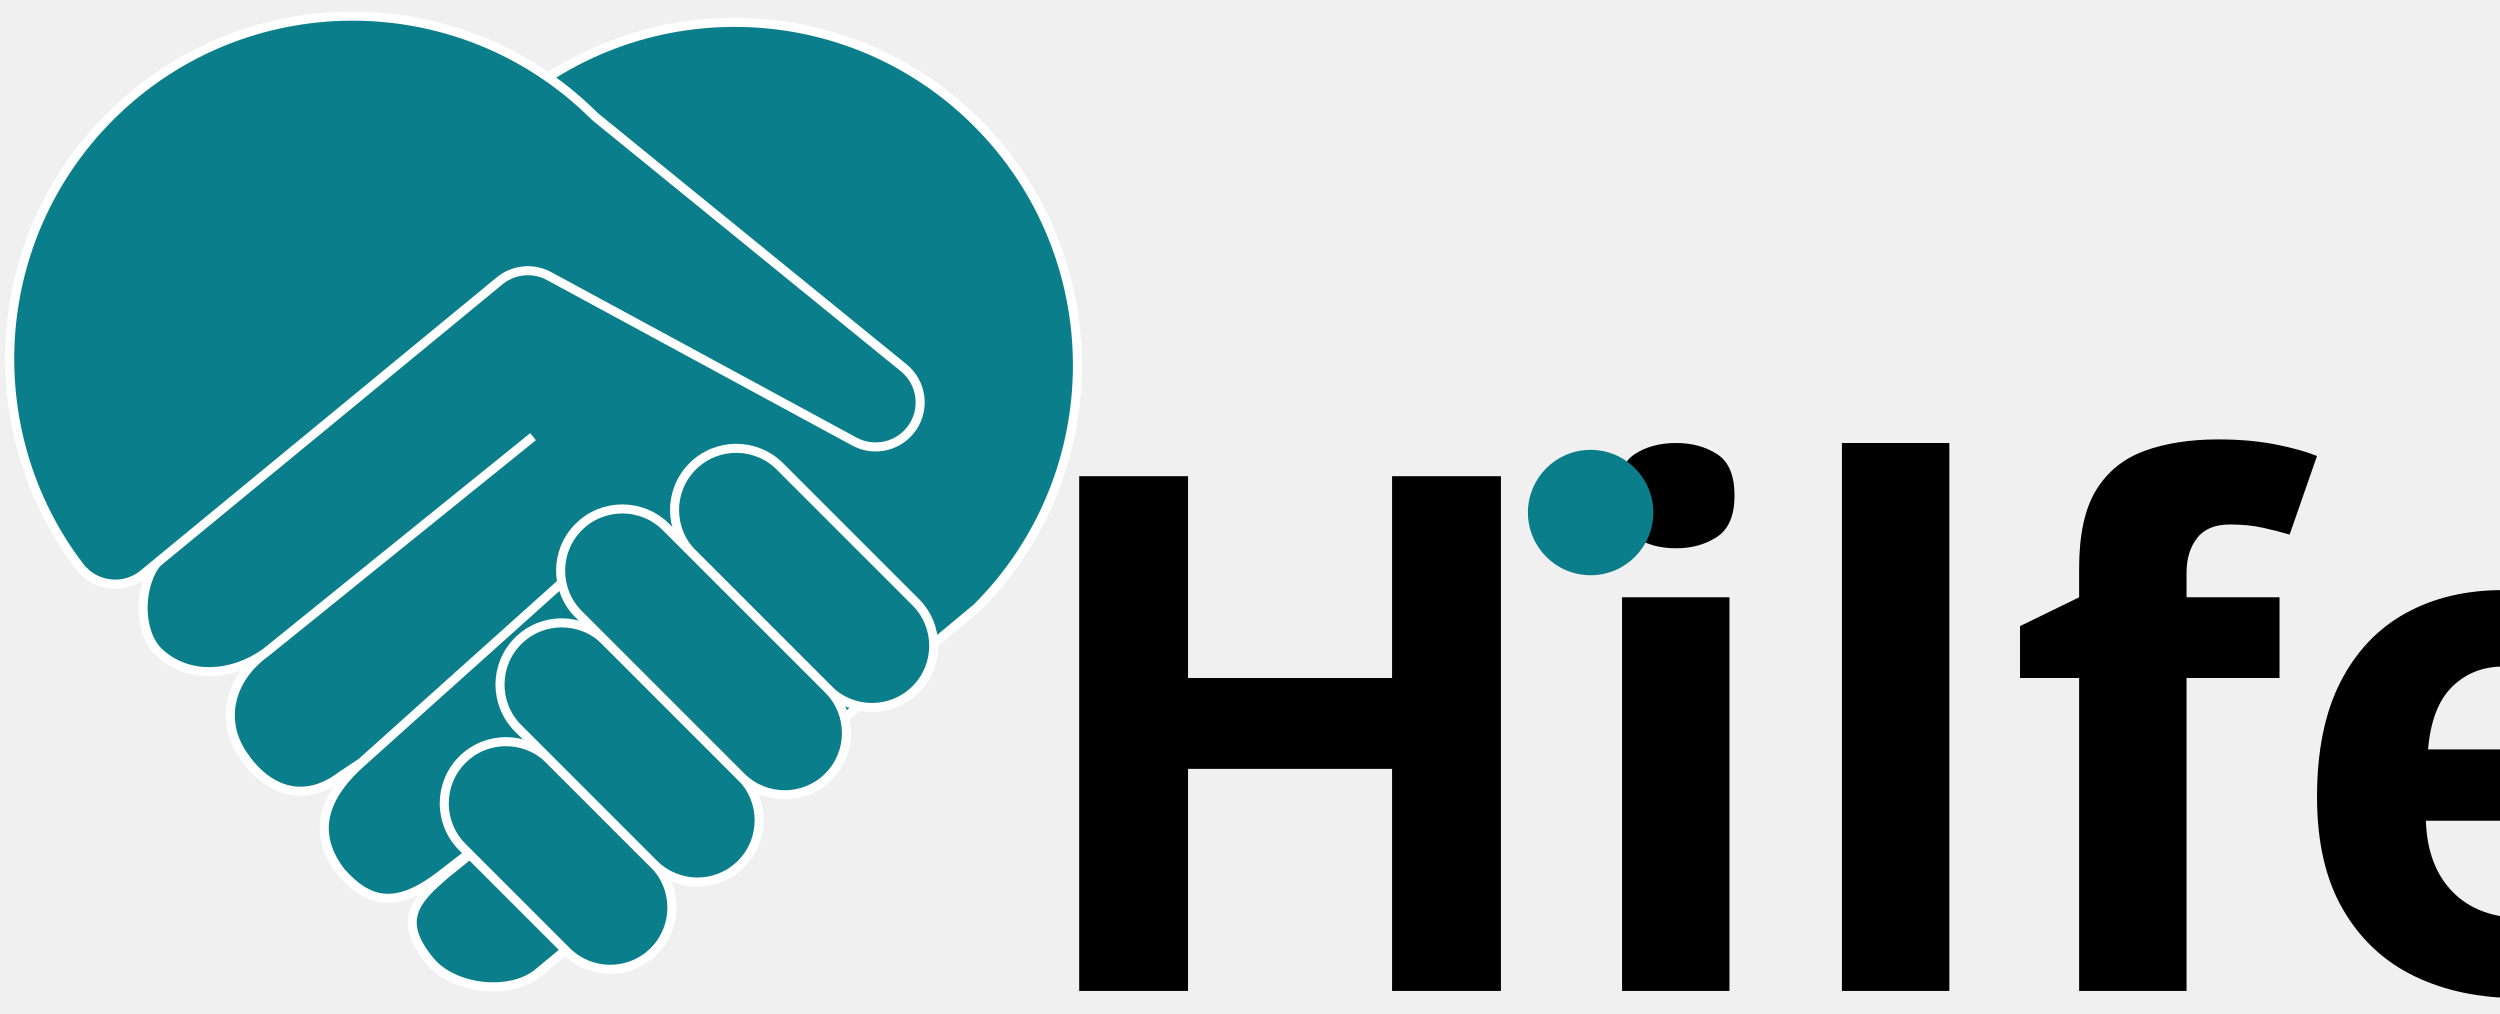
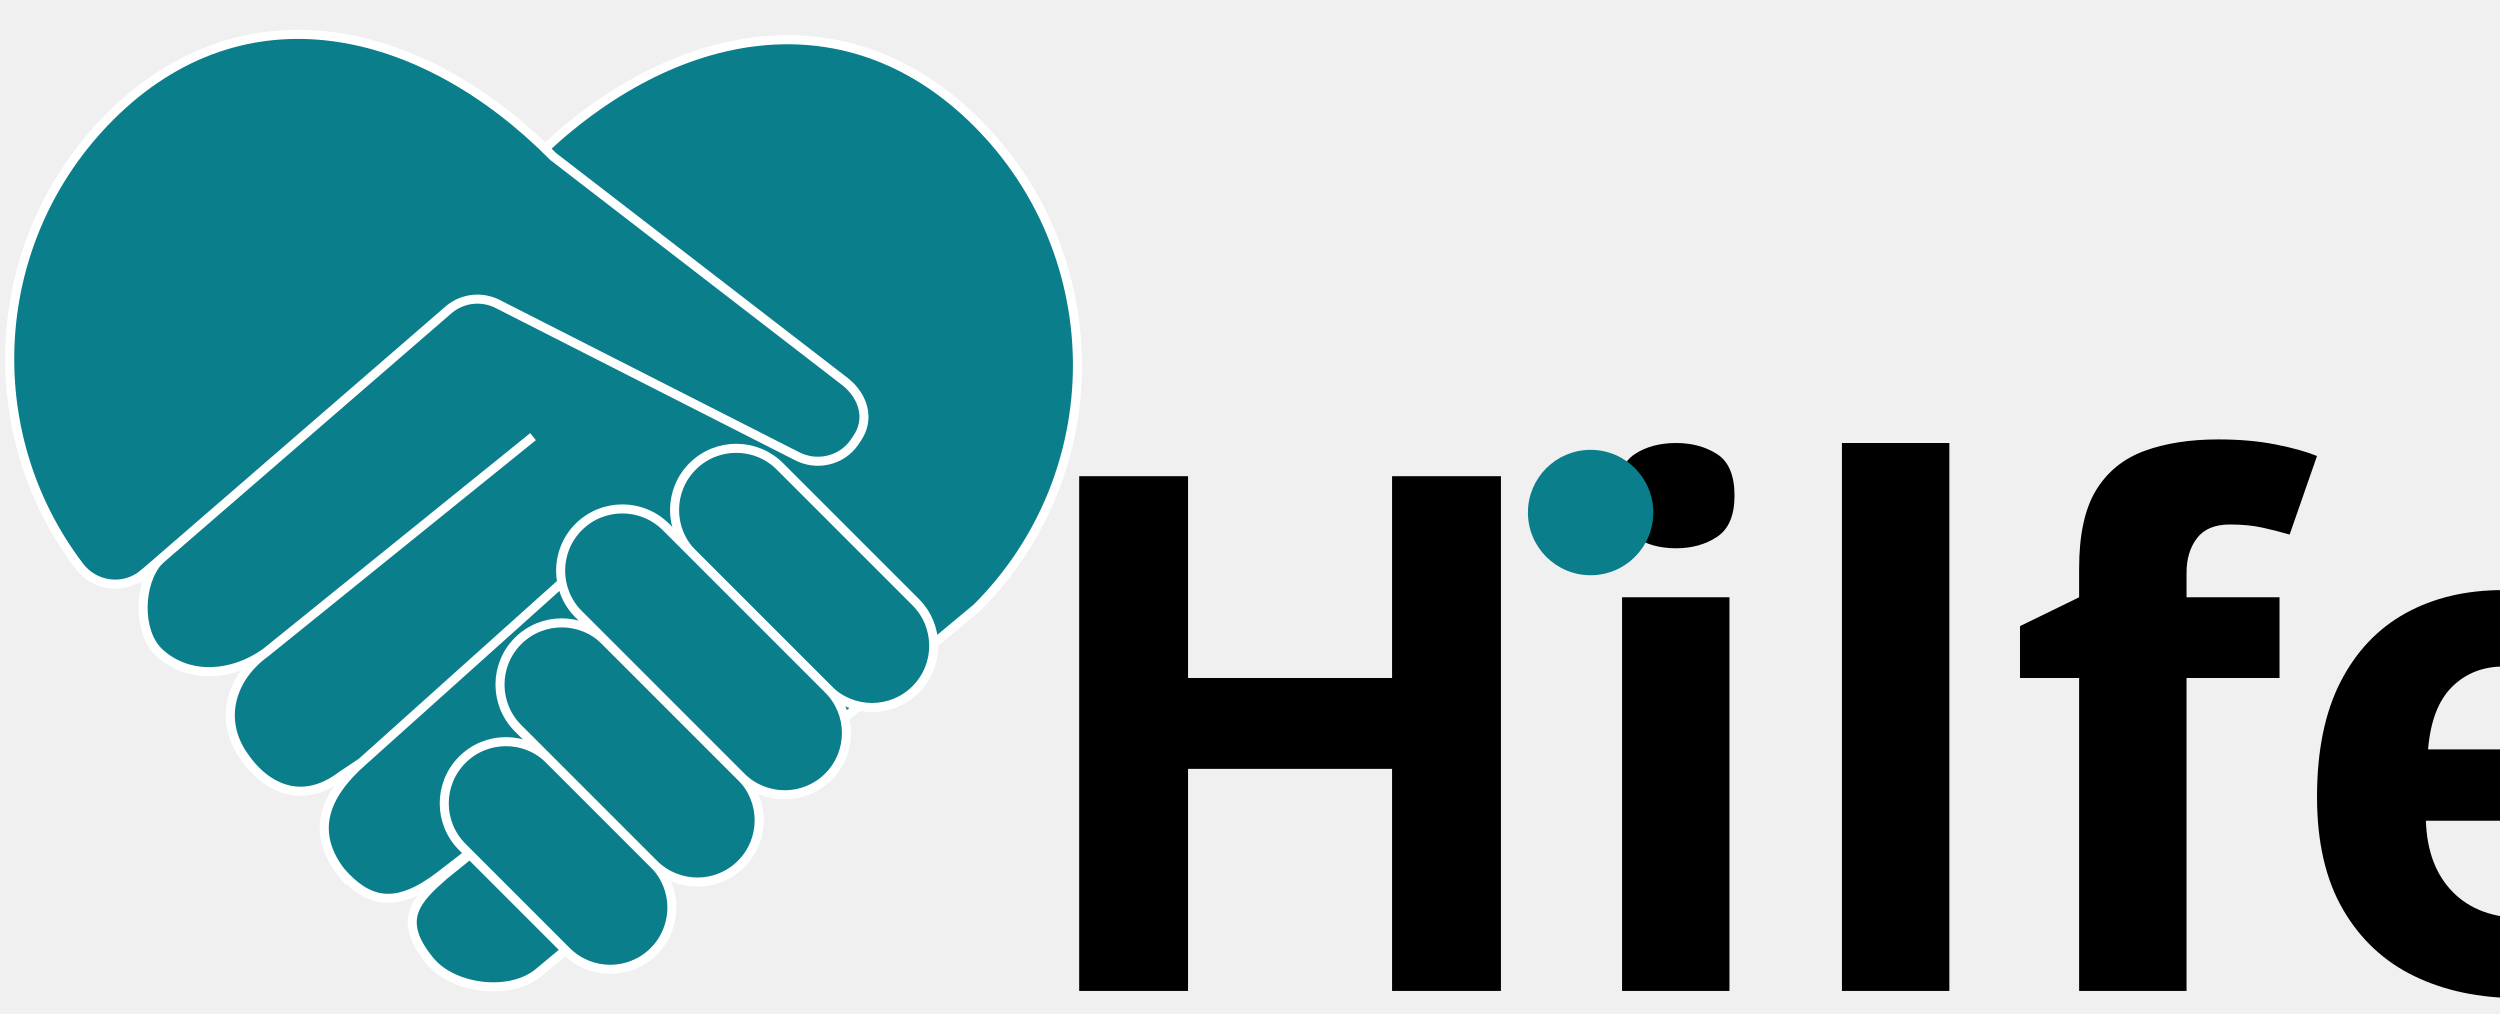
<svg xmlns="http://www.w3.org/2000/svg" xmlns:xlink="http://www.w3.org/1999/xlink" id="Layer_1" data-name="Layer 1" viewBox="0 0 1934 784">
  <defs>
    <style>
      .cls-1 {
-         stroke-width: 0px;
+         stroke: #fff;
+         stroke-miterlimit: 10;
+         stroke-width: 7px;
      }

      .cls-1, .cls-2 {
        fill: #0a7e8b;
      }

      .cls-2 {
-         stroke: #fff;
-         stroke-miterlimit: 10;
-         stroke-width: 7px;
+         stroke-width: 0px;
      }

      .cls-3 {
        font-family: CenturyGothic-Bold, 'Century Gothic';
        font-size: 557.71px;
        font-weight: 700;
      }
    </style>
-     <symbol id="HilfeHeart" viewBox="0 0 833 757.93">
+     <symbol id="HilfeHeart" viewBox="0 0 833 743.82">
      <g>
-         <path class="cls-2" d="m259.83,665.62h0c-26.52-34.48-7.96-63.65,15.91-84.87.05-.04-.05.04,0,0l180.35-161.79-180.35,161.79s-15.87,10.58-15.91,10.61c-28.18,21.44-57.06,12.18-76.34-17.11h0c-18.1-27.48-8.71-59.16,17.99-78.37.02-.01-.02.01,0,0l206.88-167.09-206.88,167.09s.03-.02,0,0c-25.27,18.13-59.34,21.07-82.22,0h0c-17.33-15.97-16.17-54.46,0-71.61L376.73,85.99c103.58-103.58,271.51-103.58,375.08,0,103.57,103.57,103.58,271.48.02,375.06-.01.01-.03.03-.04.04l-338.14,281.44c-21.48,19.19-66.43,14.17-84.87-7.96-26.52-31.83-10.61-47.74,10.61-66.31.03-.04,68.92-55.66,68.96-55.7l82.22-74.26c-13.43,19.91-91.96,82.37-153.83,129.96-34.48,26.52-55.7,21.22-76.92-2.65Z" />
-         <path class="cls-2" d="m106.96,435.05c-15.14,12.46-37.56,9.75-49.44-5.84C-21.68,325.24-13.79,176.16,81.18,81.18c103.21-103.21,270.32-103.58,373.98-1.09.73.72,1.5,1.42,2.3,2.07l237.66,193.39c13.94,11.34,16.83,31.49,6.63,46.29h0c-10,14.51-29.32,19.14-44.81,10.75l-236.15-128c-12.34-6.69-27.5-5.23-38.33,3.69L106.96,435.05Z" />
+         <path class="cls-1" d="m259.83,651.51h0c-26.52-34.48-7.96-63.65,15.91-84.87.05-.04-.05.04,0,0l180.35-161.79-180.35,161.79s-15.87,10.58-15.91,10.61c-28.18,21.44-57.06,12.18-76.34-17.11h0c-18.1-27.48-8.71-59.16,17.99-78.37.02-.01-.02.01,0,0l206.88-167.09-206.88,167.09s.03-.02,0,0c-25.27,18.13-59.34,21.07-82.22,0h0c-17.33-15.97-16.17-54.46,0-71.61L407,102.04C510.58-1.54,648.24-31.7,751.82,71.88c103.57,103.57,103.58,271.48.02,375.06-.01.01-.03.03-.04.04l-338.14,281.44c-21.48,19.19-66.43,14.17-84.87-7.96-26.52-31.83-10.61-47.74,10.61-66.31.03-.04,68.92-55.66,68.96-55.7l82.22-74.26c-13.43,19.91-91.96,82.37-153.83,129.96-34.48,26.52-55.7,21.22-76.92-2.65Z" />
+         <path class="cls-1" d="m106.96,420.94c-15.14,12.46-37.56,9.75-49.44-5.84C-21.68,311.14-13.79,162.05,81.18,67.08,184.39-36.13,322-4.96,424,98.04c.73.73-.8-.65,0,0l226.13,174.4c13.94,11.34,19.06,28.8,8.87,43.6l-2,3c-10,14.51-29.56,18.84-45.05,10.44l-230.15-117c-12.34-6.69-27.5-5.23-38.33,3.69l-236.51,204.78Z" />
        <g>
-           <path class="cls-2" d="m501.8,726.89h0c-18.64,18.64-48.87,18.64-67.52,0l-80.64-80.64c-18.64-18.64-18.64-48.87,0-67.52h0c18.64-18.64,48.87-18.64,67.52,0l80.64,80.64c18.64,18.64,18.64,48.87,0,67.52Z" />
-           <path class="cls-2" d="m569.31,659.37h0c-18.64,18.64-48.87,18.64-67.52,0l-105.02-105.02c-18.64-18.64-18.64-48.87,0-67.52h0c18.64-18.64,48.87-18.64,67.52,0l105.02,105.02c18.64,18.64,18.64,48.87,0,67.52Z" />
-           <path class="cls-2" d="m704.34,524.34h0c-18.64,18.64-48.87,18.64-67.52,0l-105.02-105.02c-18.64-18.64-18.64-48.87,0-67.52h0c18.64-18.64,48.87-18.64,67.52,0l105.02,105.02c18.64,18.64,18.64,48.87,0,67.52Z" />
-           <path class="cls-2" d="m636.83,591.86h0c-18.64,18.64-48.87,18.64-67.52,0l-125.65-125.65c-18.64-18.64-18.64-48.87,0-67.52h0c18.64-18.64,48.87-18.64,67.52,0l125.65,125.65c18.64,18.64,18.64,48.87,0,67.52Z" />
+           <path class="cls-1" d="m501.8,712.78h0c-18.64,18.64-48.87,18.64-67.52,0l-80.64-80.64c-18.64-18.64-18.64-48.87,0-67.52h0c18.64-18.64,48.87-18.64,67.52,0l80.64,80.64c18.64,18.64,18.64,48.87,0,67.52Z" />
+           <path class="cls-1" d="m569.31,645.27h0c-18.64,18.64-48.87,18.64-67.52,0l-105.02-105.02c-18.64-18.64-18.64-48.87,0-67.52h0c18.64-18.64,48.87-18.64,67.52,0l105.02,105.02c18.64,18.64,18.64,48.87,0,67.52Z" />
+           <path class="cls-1" d="m704.34,510.23h0c-18.64,18.64-48.87,18.64-67.52,0l-105.02-105.02c-18.64-18.64-18.64-48.87,0-67.52h0c18.64-18.64,48.87-18.64,67.52,0l105.02,105.02c18.64,18.64,18.64,48.87,0,67.52Z" />
+           <path class="cls-1" d="m636.83,577.75h0c-18.64,18.64-48.87,18.64-67.52,0l-125.65-125.65c-18.64-18.64-18.64-48.87,0-67.52h0c18.64-18.64,48.87-18.64,67.52,0l125.65,125.65c18.64,18.64,18.64,48.87,0,67.52Z" />
        </g>
      </g>
    </symbol>
  </defs>
  <text class="cls-3" transform="translate(784.67 766.57)">
    <tspan x="0" y="0">Hilfe</tspan>
  </text>
-   <circle class="cls-1" cx="1230.5" cy="396.5" r="48.5" />
-   <use width="833" height="757.93" transform="translate(4.01 9)" xlink:href="#HilfeHeart" />
+   <circle class="cls-2" cx="1230.5" cy="396.5" r="48.5" />
+   <use width="833" height="743.82" transform="translate(4.01 23.1)" xlink:href="#HilfeHeart" />
</svg>
